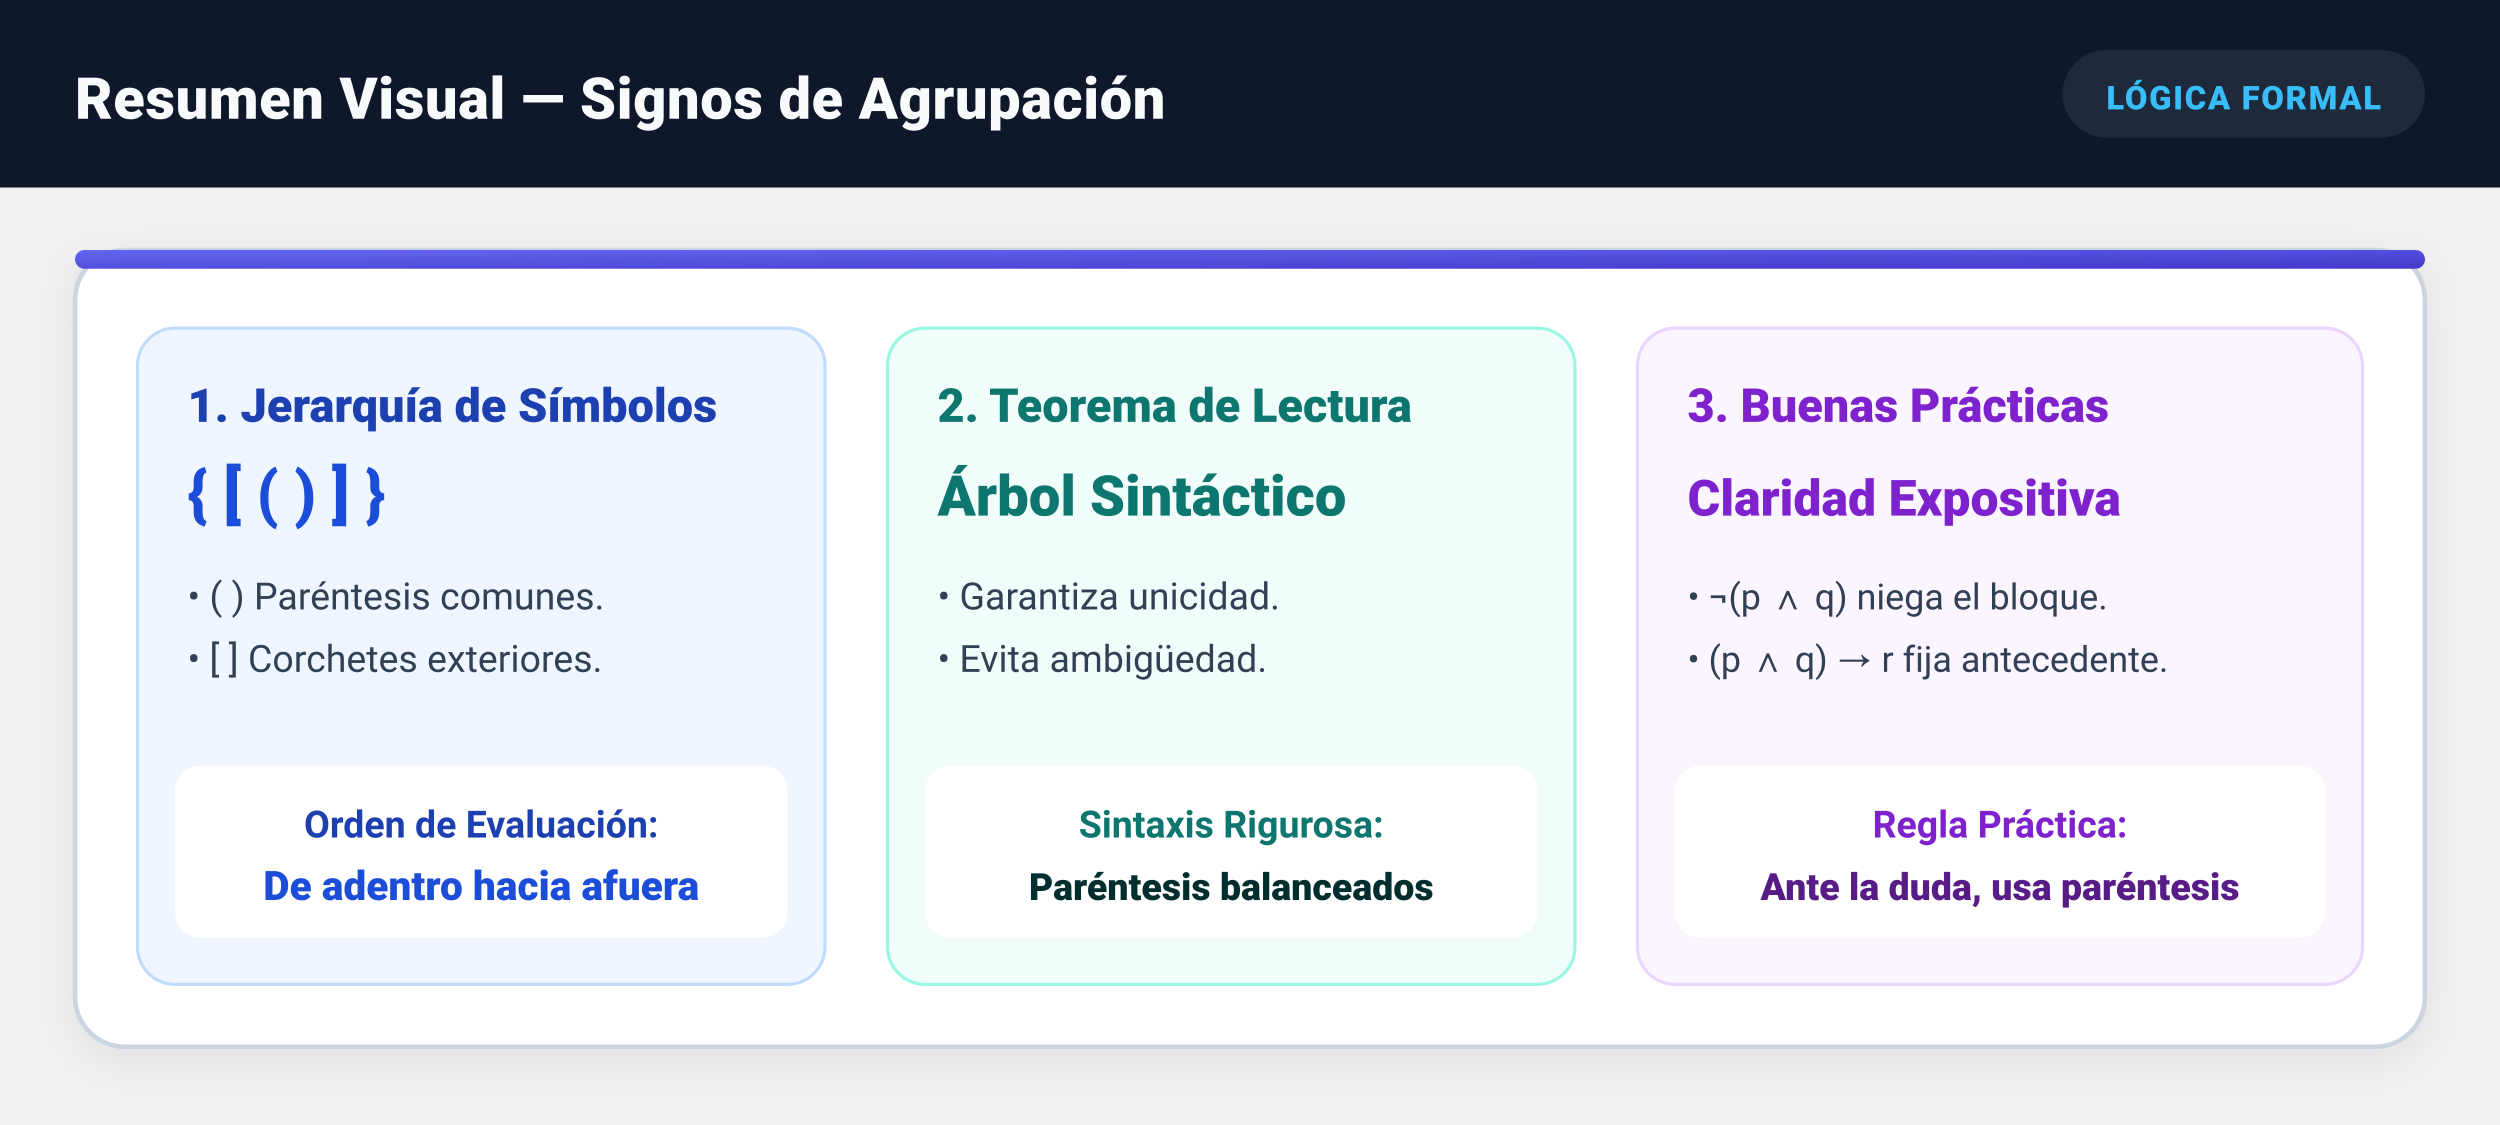
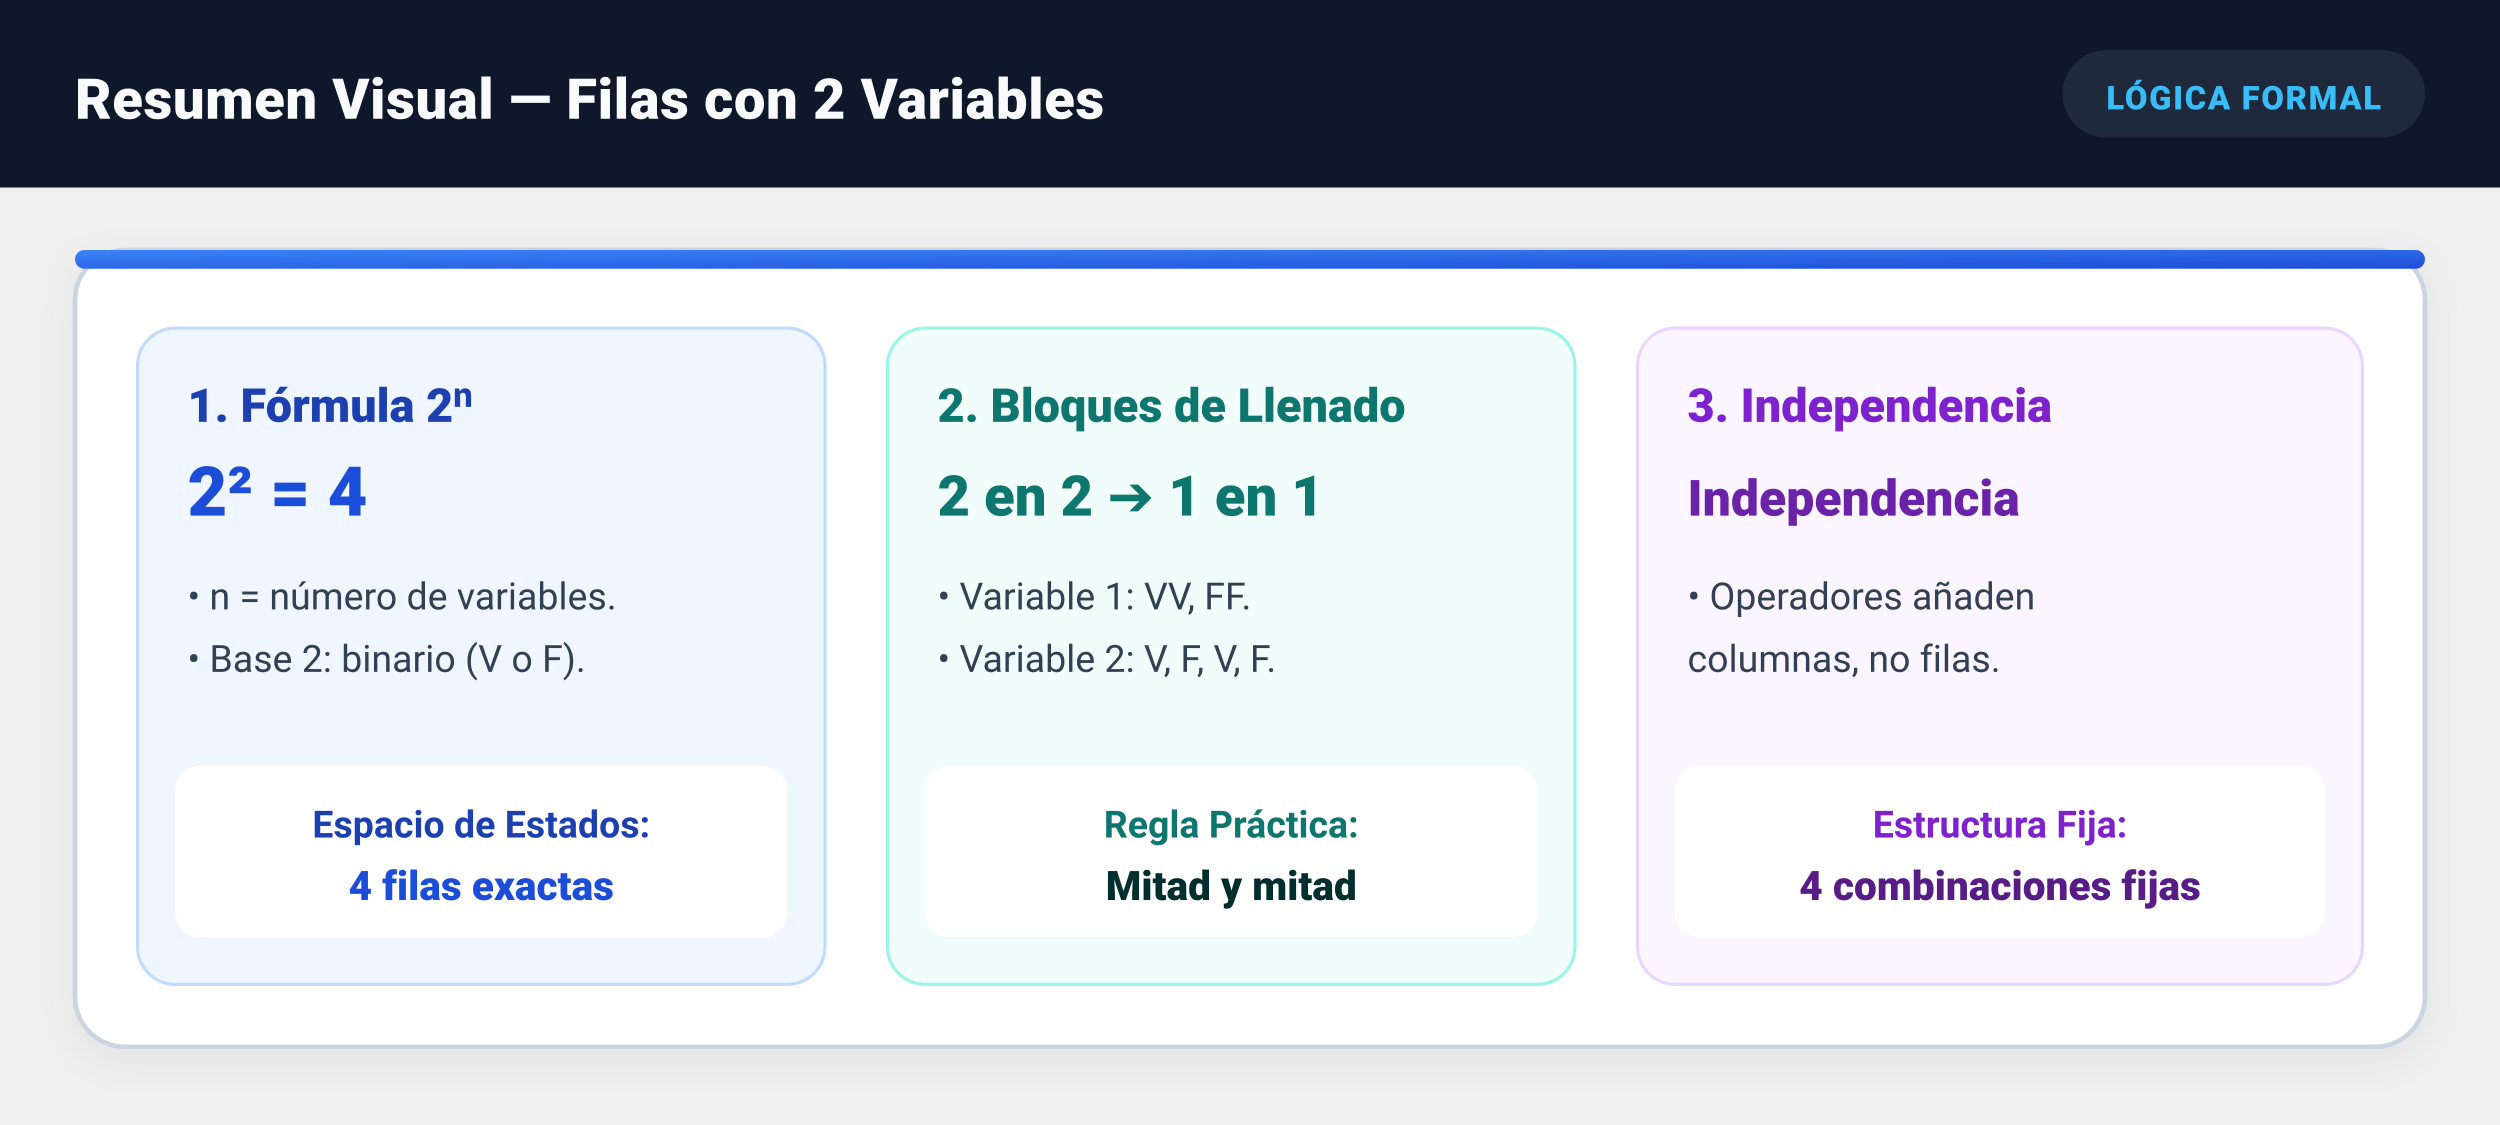
<svg xmlns="http://www.w3.org/2000/svg" viewBox="0 0 800 360" width="100%" height="100%" style="background:#f8fafc; font-family:system-ui,-apple-system,'Segoe UI',Roboto,Helvetica,Arial,sans-serif;">
  <defs>
    <filter id="shadow" x="-5%" y="-5%" width="110%" height="115%" filterUnits="userSpaceOnUse">
      <feDropShadow dx="0" dy="4" stdDeviation="6" flood-color="#0f172a" flood-opacity="0.06" />
    </filter>
    <linearGradient id="grad-teal" x1="0%" y1="0%" x2="100%" y2="100%">
      <stop offset="0%" stop-color="#0d9488" />
      <stop offset="100%" stop-color="#0f766e" />
    </linearGradient>
    <linearGradient id="grad-blue" x1="0%" y1="0%" x2="100%" y2="100%">
      <stop offset="0%" stop-color="#3b82f6" />
      <stop offset="100%" stop-color="#1d4ed8" />
    </linearGradient>
    <linearGradient id="grad-indigo" x1="0%" y1="0%" x2="100%" y2="100%">
      <stop offset="0%" stop-color="#6366f1" />
      <stop offset="100%" stop-color="#4338ca" />
    </linearGradient>
    <linearGradient id="grad-purple" x1="0%" y1="0%" x2="100%" y2="100%">
      <stop offset="0%" stop-color="#a855f7" />
      <stop offset="100%" stop-color="#7e22ce" />
    </linearGradient>
    <linearGradient id="grad-amber" x1="0%" y1="0%" x2="100%" y2="100%">
      <stop offset="0%" stop-color="#f59e0b" />
      <stop offset="100%" stop-color="#b45309" />
    </linearGradient>
    <linearGradient id="grad-rose" x1="0%" y1="0%" x2="100%" y2="100%">
      <stop offset="0%" stop-color="#f43f5e" />
      <stop offset="100%" stop-color="#be123c" />
    </linearGradient>
+     <linearGradient id="grad-emerald" x1="0%" y1="0%" x2="100%" y2="100%">
+       <stop offset="0%" stop-color="#10b981" />
+       <stop offset="100%" stop-color="#047857" />
+     </linearGradient>
  </defs>
  <rect x="0" y="0" width="800" height="60" fill="#0f172a" />
-   <text x="24" y="38" fill="#f8fafc" font-size="18.5" font-weight="800" letter-spacing="0.01em">Resumen Visual — Signos de Agrupación</text>
+   <text x="24" y="38" fill="#f8fafc" font-size="18" font-weight="800" letter-spacing="0.01em">Resumen Visual — Filas con 2 Variables</text>
  <rect x="660" y="16" width="116" height="28" rx="14" fill="#1e293b" />
  <text x="718" y="35" fill="#38bdf8" font-size="10.5" font-weight="800" text-anchor="middle" letter-spacing="0.05em">LÓGICA FORMAL</text>
  <g filter="url(#shadow)">
    <rect x="24" y="80" width="752" height="255" rx="16" fill="#ffffff" stroke="#cbd5e1" stroke-width="1.5" />
-     <rect x="24" y="80" width="752" height="6" fill="url(#grad-indigo)" rx="3" />
+     <rect x="24" y="80" width="752" height="6" fill="url(#grad-blue)" rx="3" />
    <rect x="44" y="105" width="220" height="210" rx="12" fill="#eff6ff" stroke="#bfdbfe" />
-     <text x="60" y="135" fill="#1e40af" font-size="15" font-weight="800">1. Jerarquía de Símbolos</text>
-     <text x="60" y="165" fill="#1d4ed8" font-size="20" font-weight="900">{ [ (  ) ] }</text>
-     <text x="60" y="195" fill="#334155" font-size="12">• ( ) Paréntesis comunes.</text>
-     <text x="60" y="215" fill="#334155" font-size="12">• [ ] Corchetes exteriores.</text>
+     <text x="60" y="135" fill="#1e40af" font-size="15" font-weight="800">1. Fórmula 2ⁿ</text>
+     <text x="60" y="165" fill="#1d4ed8" font-size="22" font-weight="900">2² = 4</text>
+     <text x="60" y="195" fill="#334155" font-size="12">• n = número de variables.</text>
+     <text x="60" y="215" fill="#334155" font-size="12">• Base 2: binario (V o F).</text>
    <rect x="56" y="245" width="196" height="55" rx="8" fill="#ffffff" />
-     <text x="154" y="268" fill="#1e40af" font-size="12" font-weight="700" text-anchor="middle">Orden de Evaluación:</text>
-     <text x="154" y="288" fill="#1d4ed8" font-size="13" font-weight="800" text-anchor="middle">De adentro hacia afuera</text>
+     <text x="154" y="268" fill="#1e40af" font-size="12" font-weight="700" text-anchor="middle">Espacio de Estados:</text>
+     <text x="154" y="288" fill="#1d4ed8" font-size="13" font-weight="800" text-anchor="middle">4 filas exactas</text>
    <rect x="284" y="105" width="220" height="210" rx="12" fill="#f0fdfa" stroke="#99f6e4" />
-     <text x="300" y="135" fill="#0f766e" font-size="15" font-weight="800">2. Teorema de Lectura</text>
-     <text x="300" y="165" fill="#0f766e" font-size="18" font-weight="900">Árbol Sintáctico</text>
-     <text x="300" y="195" fill="#334155" font-size="12">• Garantiza unicidad.</text>
-     <text x="300" y="215" fill="#334155" font-size="12">• Evita ambigüedad.</text>
+     <text x="300" y="135" fill="#0f766e" font-size="15" font-weight="800">2. Bloques de Llenado</text>
+     <text x="300" y="165" fill="#0f766e" font-size="18" font-weight="900">2 en 2  ➔  1 en 1</text>
+     <text x="300" y="195" fill="#334155" font-size="12">• Variable 1: VV, FF.</text>
+     <text x="300" y="215" fill="#334155" font-size="12">• Variable 2: V, F, V, F.</text>
    <rect x="296" y="245" width="196" height="55" rx="8" fill="#ffffff" />
-     <text x="394" y="268" fill="#0f766e" font-size="12" font-weight="700" text-anchor="middle">Sintaxis Rigurosa:</text>
-     <text x="394" y="288" fill="#042f2e" font-size="12" font-weight="800" text-anchor="middle">Paréntesis balanceados</text>
+     <text x="394" y="268" fill="#0f766e" font-size="12" font-weight="700" text-anchor="middle">Regla Práctica:</text>
+     <text x="394" y="288" fill="#042f2e" font-size="13" font-weight="800" text-anchor="middle">Mitad y mitad</text>
    <rect x="524" y="105" width="232" height="210" rx="12" fill="#faf5ff" stroke="#e9d5ff" />
-     <text x="540" y="135" fill="#7e22ce" font-size="15" font-weight="800">3. Buenas Prácticas</text>
-     <text x="540" y="165" fill="#7e22ce" font-size="16" font-weight="900">Claridad Expositiva</text>
-     <text x="540" y="195" fill="#334155" font-size="11.5">• ¬(p ∧ q) niega el bloque.</text>
-     <text x="540" y="215" fill="#334155" font-size="11.5">• (p ∧ q) → r fija antecedente.</text>
+     <text x="540" y="135" fill="#7e22ce" font-size="15" font-weight="800">3. Independencia</text>
+     <text x="540" y="165" fill="#6b21a8" font-size="16" font-weight="900">Independencia</text>
+     <text x="540" y="195" fill="#334155" font-size="12">• Operadores añaden</text>
+     <text x="540" y="215" fill="#334155" font-size="12">  columnas, no filas.</text>
    <rect x="536" y="245" width="208" height="55" rx="8" fill="#ffffff" />
-     <text x="640" y="268" fill="#7e22ce" font-size="12" font-weight="700" text-anchor="middle">Regla Práctica:</text>
-     <text x="640" y="288" fill="#581c87" font-size="12" font-weight="800" text-anchor="middle">Ante la duda, usa paréntesis</text>
+     <text x="640" y="268" fill="#7e22ce" font-size="12" font-weight="700" text-anchor="middle">Estructura Fija:</text>
+     <text x="640" y="288" fill="#581c87" font-size="13" font-weight="800" text-anchor="middle">4 combinaciones fijas</text>
  </g>
</svg>
